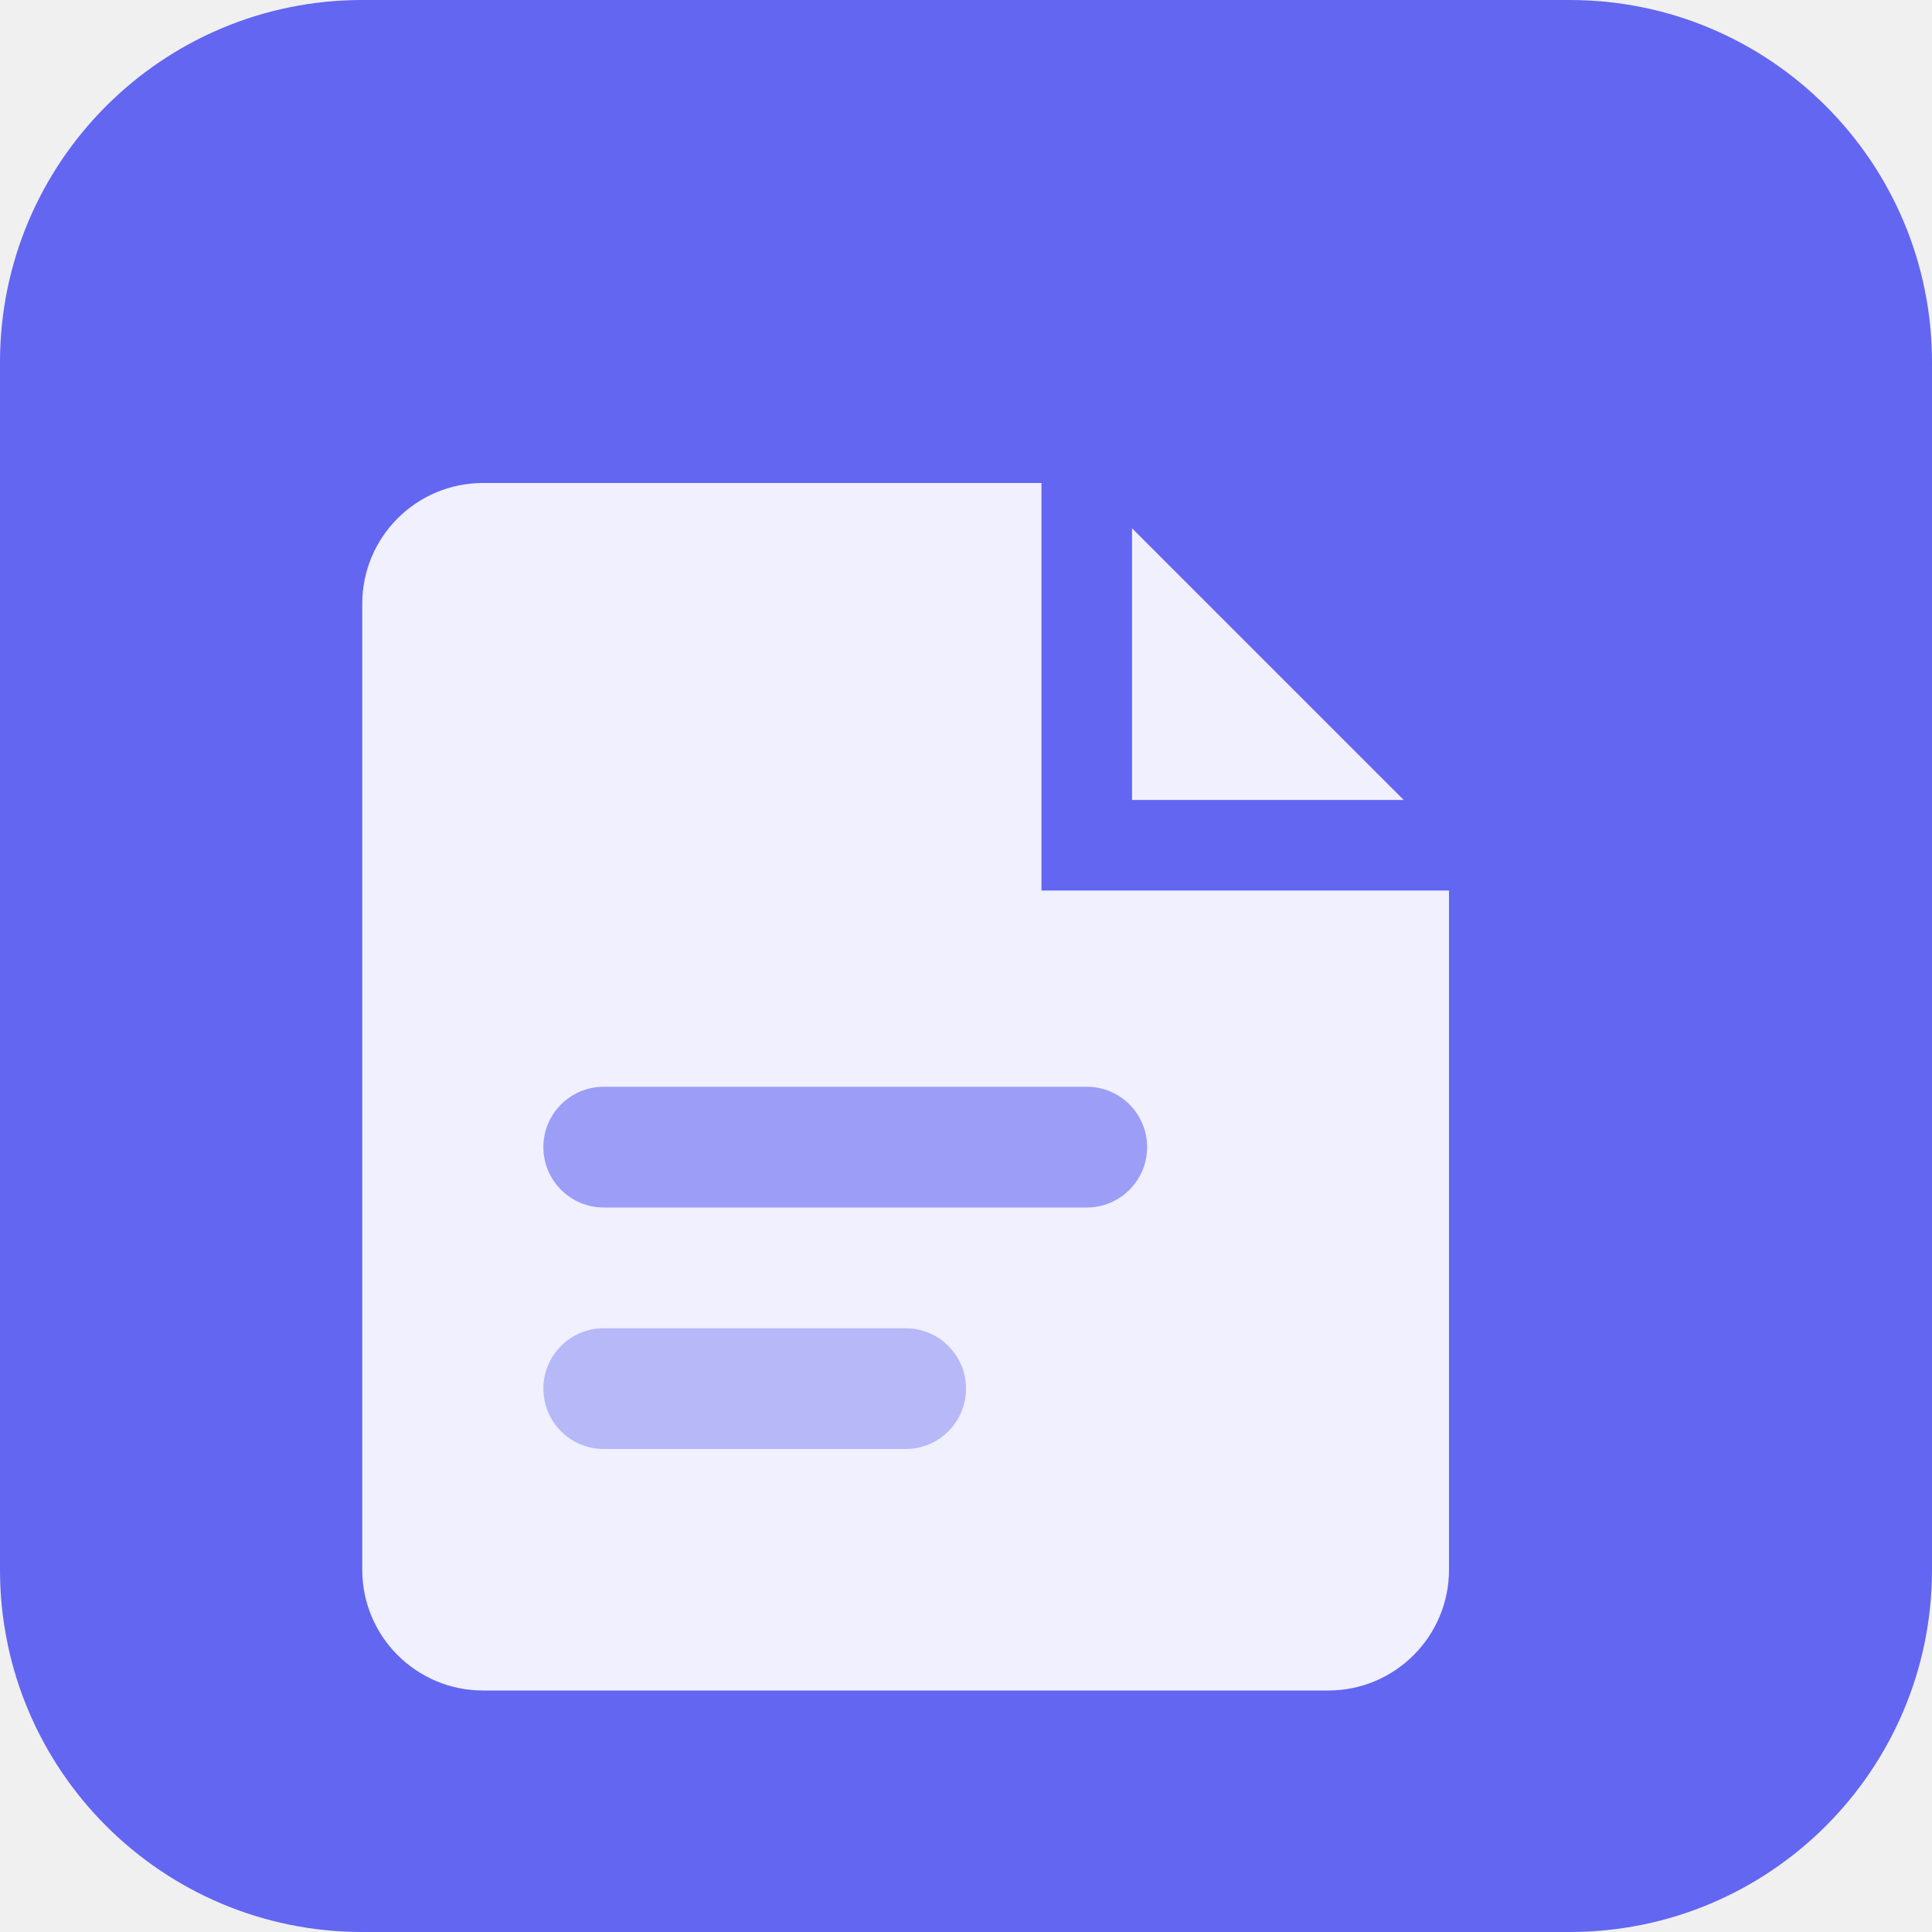
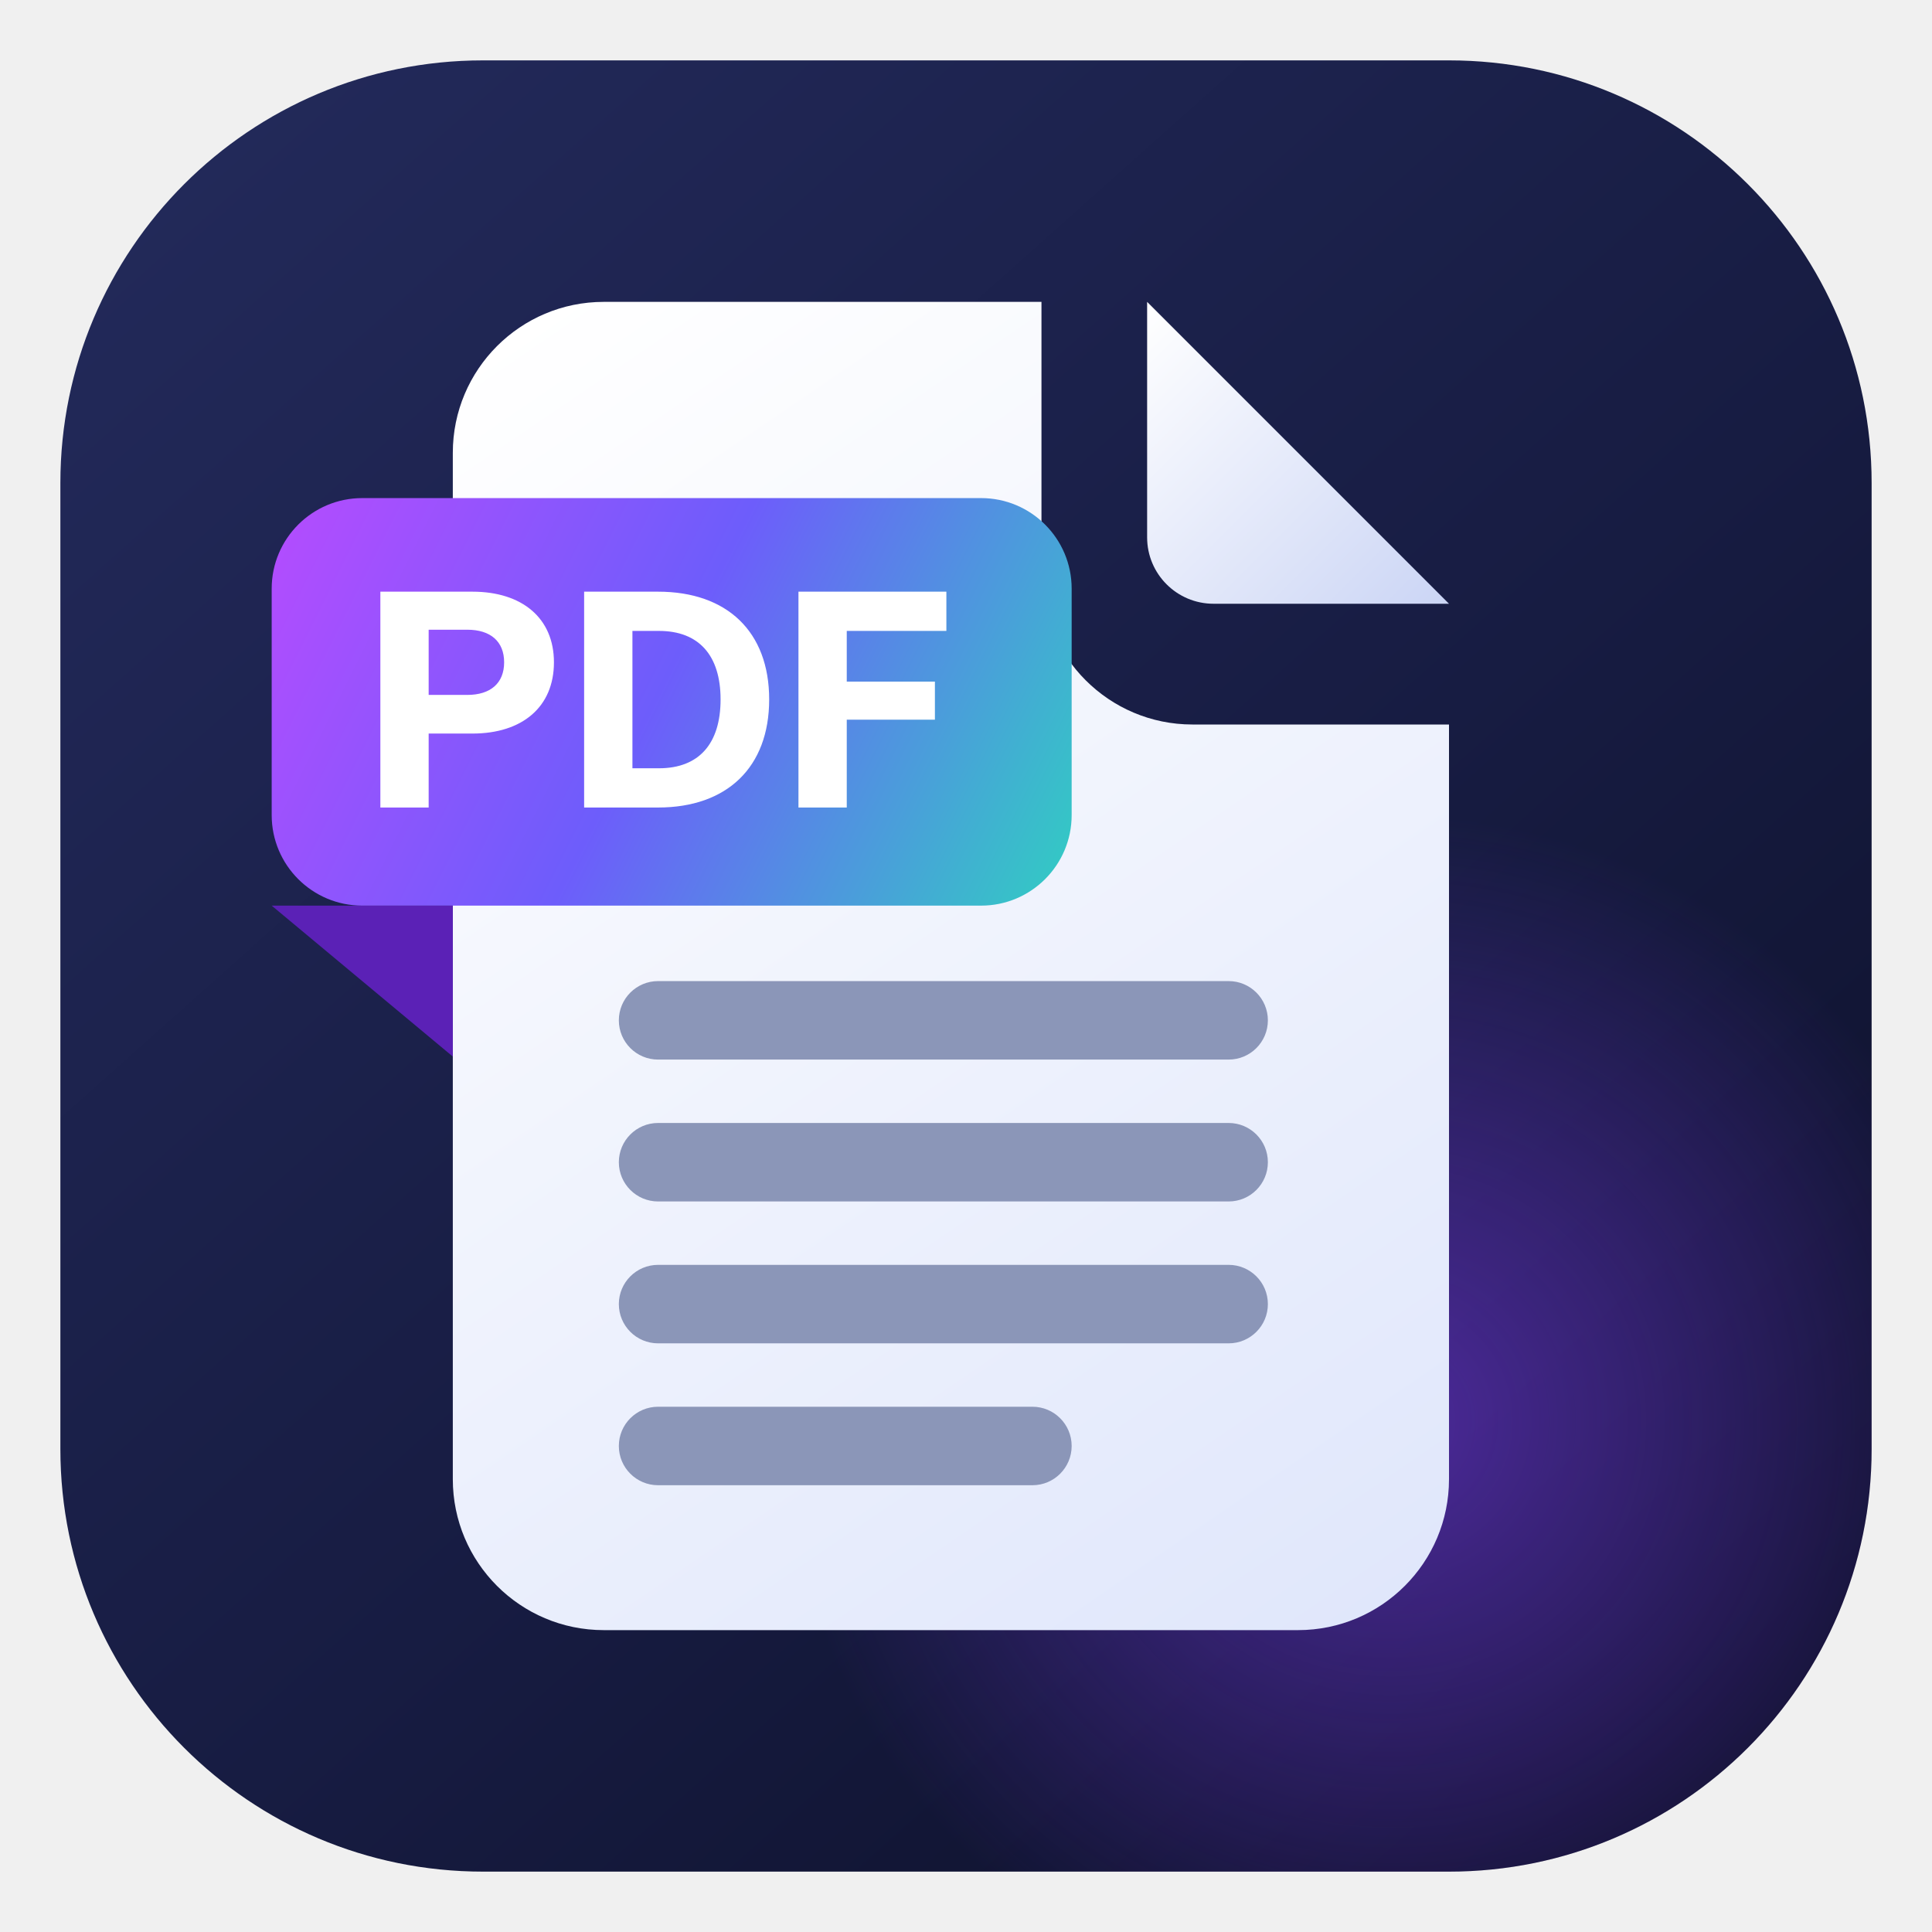
- <svg xmlns="http://www.w3.org/2000/svg" width="32" height="32" viewBox="0 0 32 32" fill="none">
-   <rect width="32" height="32" rx="6" fill="#6366F1" />
-   <path d="M8 8h10l6 6v12a2 2 0 0 1-2 2H8a2 2 0 0 1-2-2V10a2 2 0 0 1 2-2z" fill="white" fill-opacity="0.9" />
-   <path d="M18 8v6h6" fill="none" stroke="#6366F1" stroke-width="1.5" />
-   <rect x="9" y="18" width="10" height="2" rx="1" fill="#6366F1" fill-opacity="0.6" />
-   <rect x="9" y="22" width="7" height="2" rx="1" fill="#6366F1" fill-opacity="0.4" />
+ <svg xmlns="http://www.w3.org/2000/svg" width="64" height="64" viewBox="0 0 64 64" fill="none">
+   <defs>
+     <linearGradient id="bgGrad" x1="8" y1="4" x2="58" y2="60" gradientUnits="userSpaceOnUse">
+       <stop offset="0%" stop-color="#222959" />
+       <stop offset="55%" stop-color="#171C42" />
+       <stop offset="100%" stop-color="#0D1029" />
+     </linearGradient>
+     <radialGradient id="docGlow" cx="0" cy="0" r="1" gradientUnits="userSpaceOnUse" gradientTransform="translate(46 47) rotate(135) scale(20)">
+       <stop offset="0%" stop-color="#7C3AED" stop-opacity="0.55" />
+       <stop offset="100%" stop-color="#7C3AED" stop-opacity="0" />
+     </radialGradient>
+     <linearGradient id="paperGrad" x1="18" y1="10" x2="48" y2="54" gradientUnits="userSpaceOnUse">
+       <stop offset="0%" stop-color="#FFFFFF" />
+       <stop offset="100%" stop-color="#DFE6FB" />
+     </linearGradient>
+     <linearGradient id="flapGrad" x1="38" y1="10" x2="48" y2="20" gradientUnits="userSpaceOnUse">
+       <stop offset="0%" stop-color="#FFFFFF" />
+       <stop offset="100%" stop-color="#CBD5F5" />
+     </linearGradient>
+     <linearGradient id="ribbonGrad" x1="8" y1="17" x2="36" y2="31" gradientUnits="userSpaceOnUse">
+       <stop offset="0%" stop-color="#B94BFF" />
+       <stop offset="48%" stop-color="#6D5DFB" />
+       <stop offset="100%" stop-color="#2DD4BF" />
+     </linearGradient>
+   </defs>
+   <rect x="2" y="2" width="60" height="60" rx="14" fill="url(#bgGrad)" />
+   <rect x="2" y="2" width="60" height="60" rx="14" fill="url(#docGlow)" />
+   <path d="M20 10H34.5V19C34.5 21.761 36.739 24 39.5 24H48V49C48 51.761 45.761 54 43 54H20C17.239 54 15 51.761 15 49V15C15 12.239 17.239 10 20 10Z" fill="url(#paperGrad)" />
+   <path d="M38 10L48 20H40.2C38.985 20 38 19.015 38 17.8V10Z" fill="url(#flapGrad)" />
+   <rect x="20.5" y="32.5" width="21.5" height="2.6" rx="1.3" fill="#8B96B8" />
+   <rect x="20.5" y="37.2" width="21.5" height="2.6" rx="1.3" fill="#8B96B8" />
+   <rect x="20.5" y="41.9" width="21.5" height="2.6" rx="1.3" fill="#8B96B8" />
+   <rect x="20.5" y="46.6" width="15" height="2.6" rx="1.3" fill="#8B96B8" />
+   <path d="M9 30H15V35L9 30Z" fill="#5B21B6" />
+   <rect x="9" y="16.5" width="26.5" height="13.5" rx="3" fill="url(#ribbonGrad)" />
+   <path fill="#FFFFFF" d="M12.6 19.6h3.05c1.65 0 2.7.88 2.7 2.34 0 1.48-1.05 2.36-2.7 2.36h-1.45v2.45h-1.6v-7.15zm1.6 1.26v2.16h1.28c.77 0 1.22-.39 1.22-1.08 0-.69-.45-1.08-1.22-1.08h-1.28zm5.15-1.26h2.45c2.28 0 3.68 1.32 3.68 3.57s-1.4 3.58-3.68 3.58h-2.45v-7.15zm1.6 1.3v4.55h.88c1.32 0 2.04-.81 2.04-2.28 0-1.46-.72-2.27-2.04-2.27h-.88zm5.5-1.3h4.9v1.3h-3.3v1.68h2.92v1.26h-2.92v2.91h-1.6v-7.15z" />
</svg>
